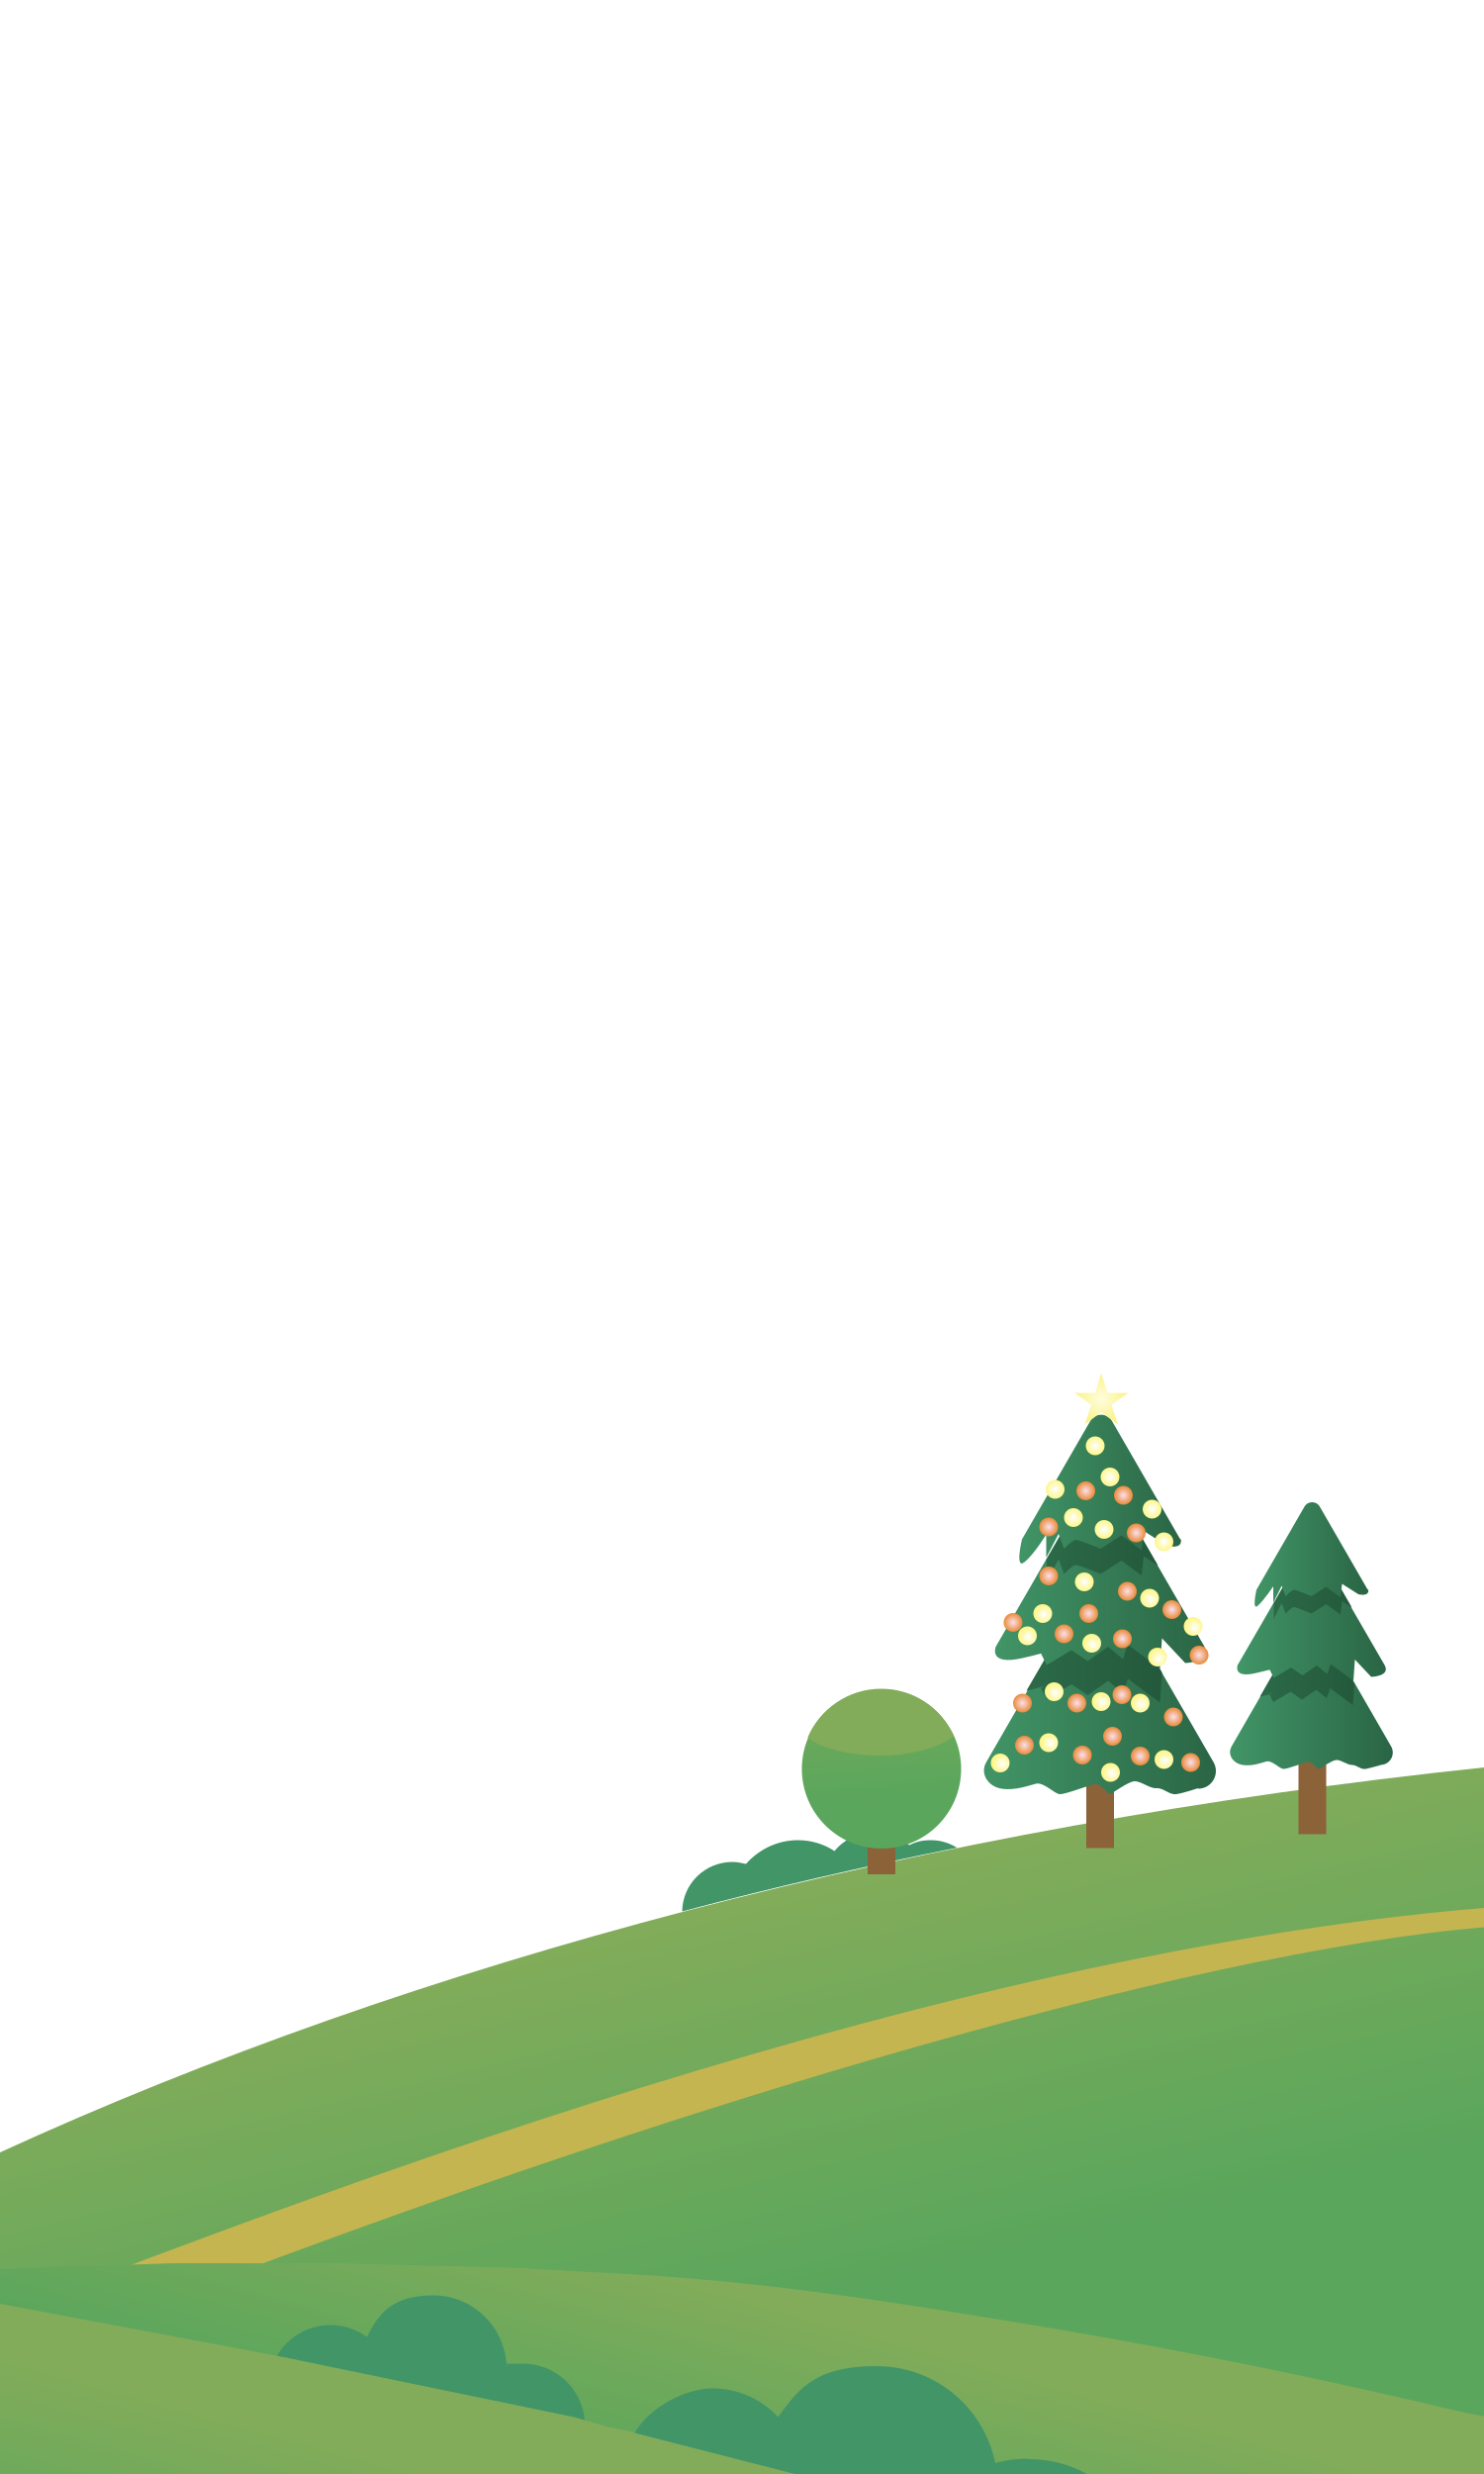
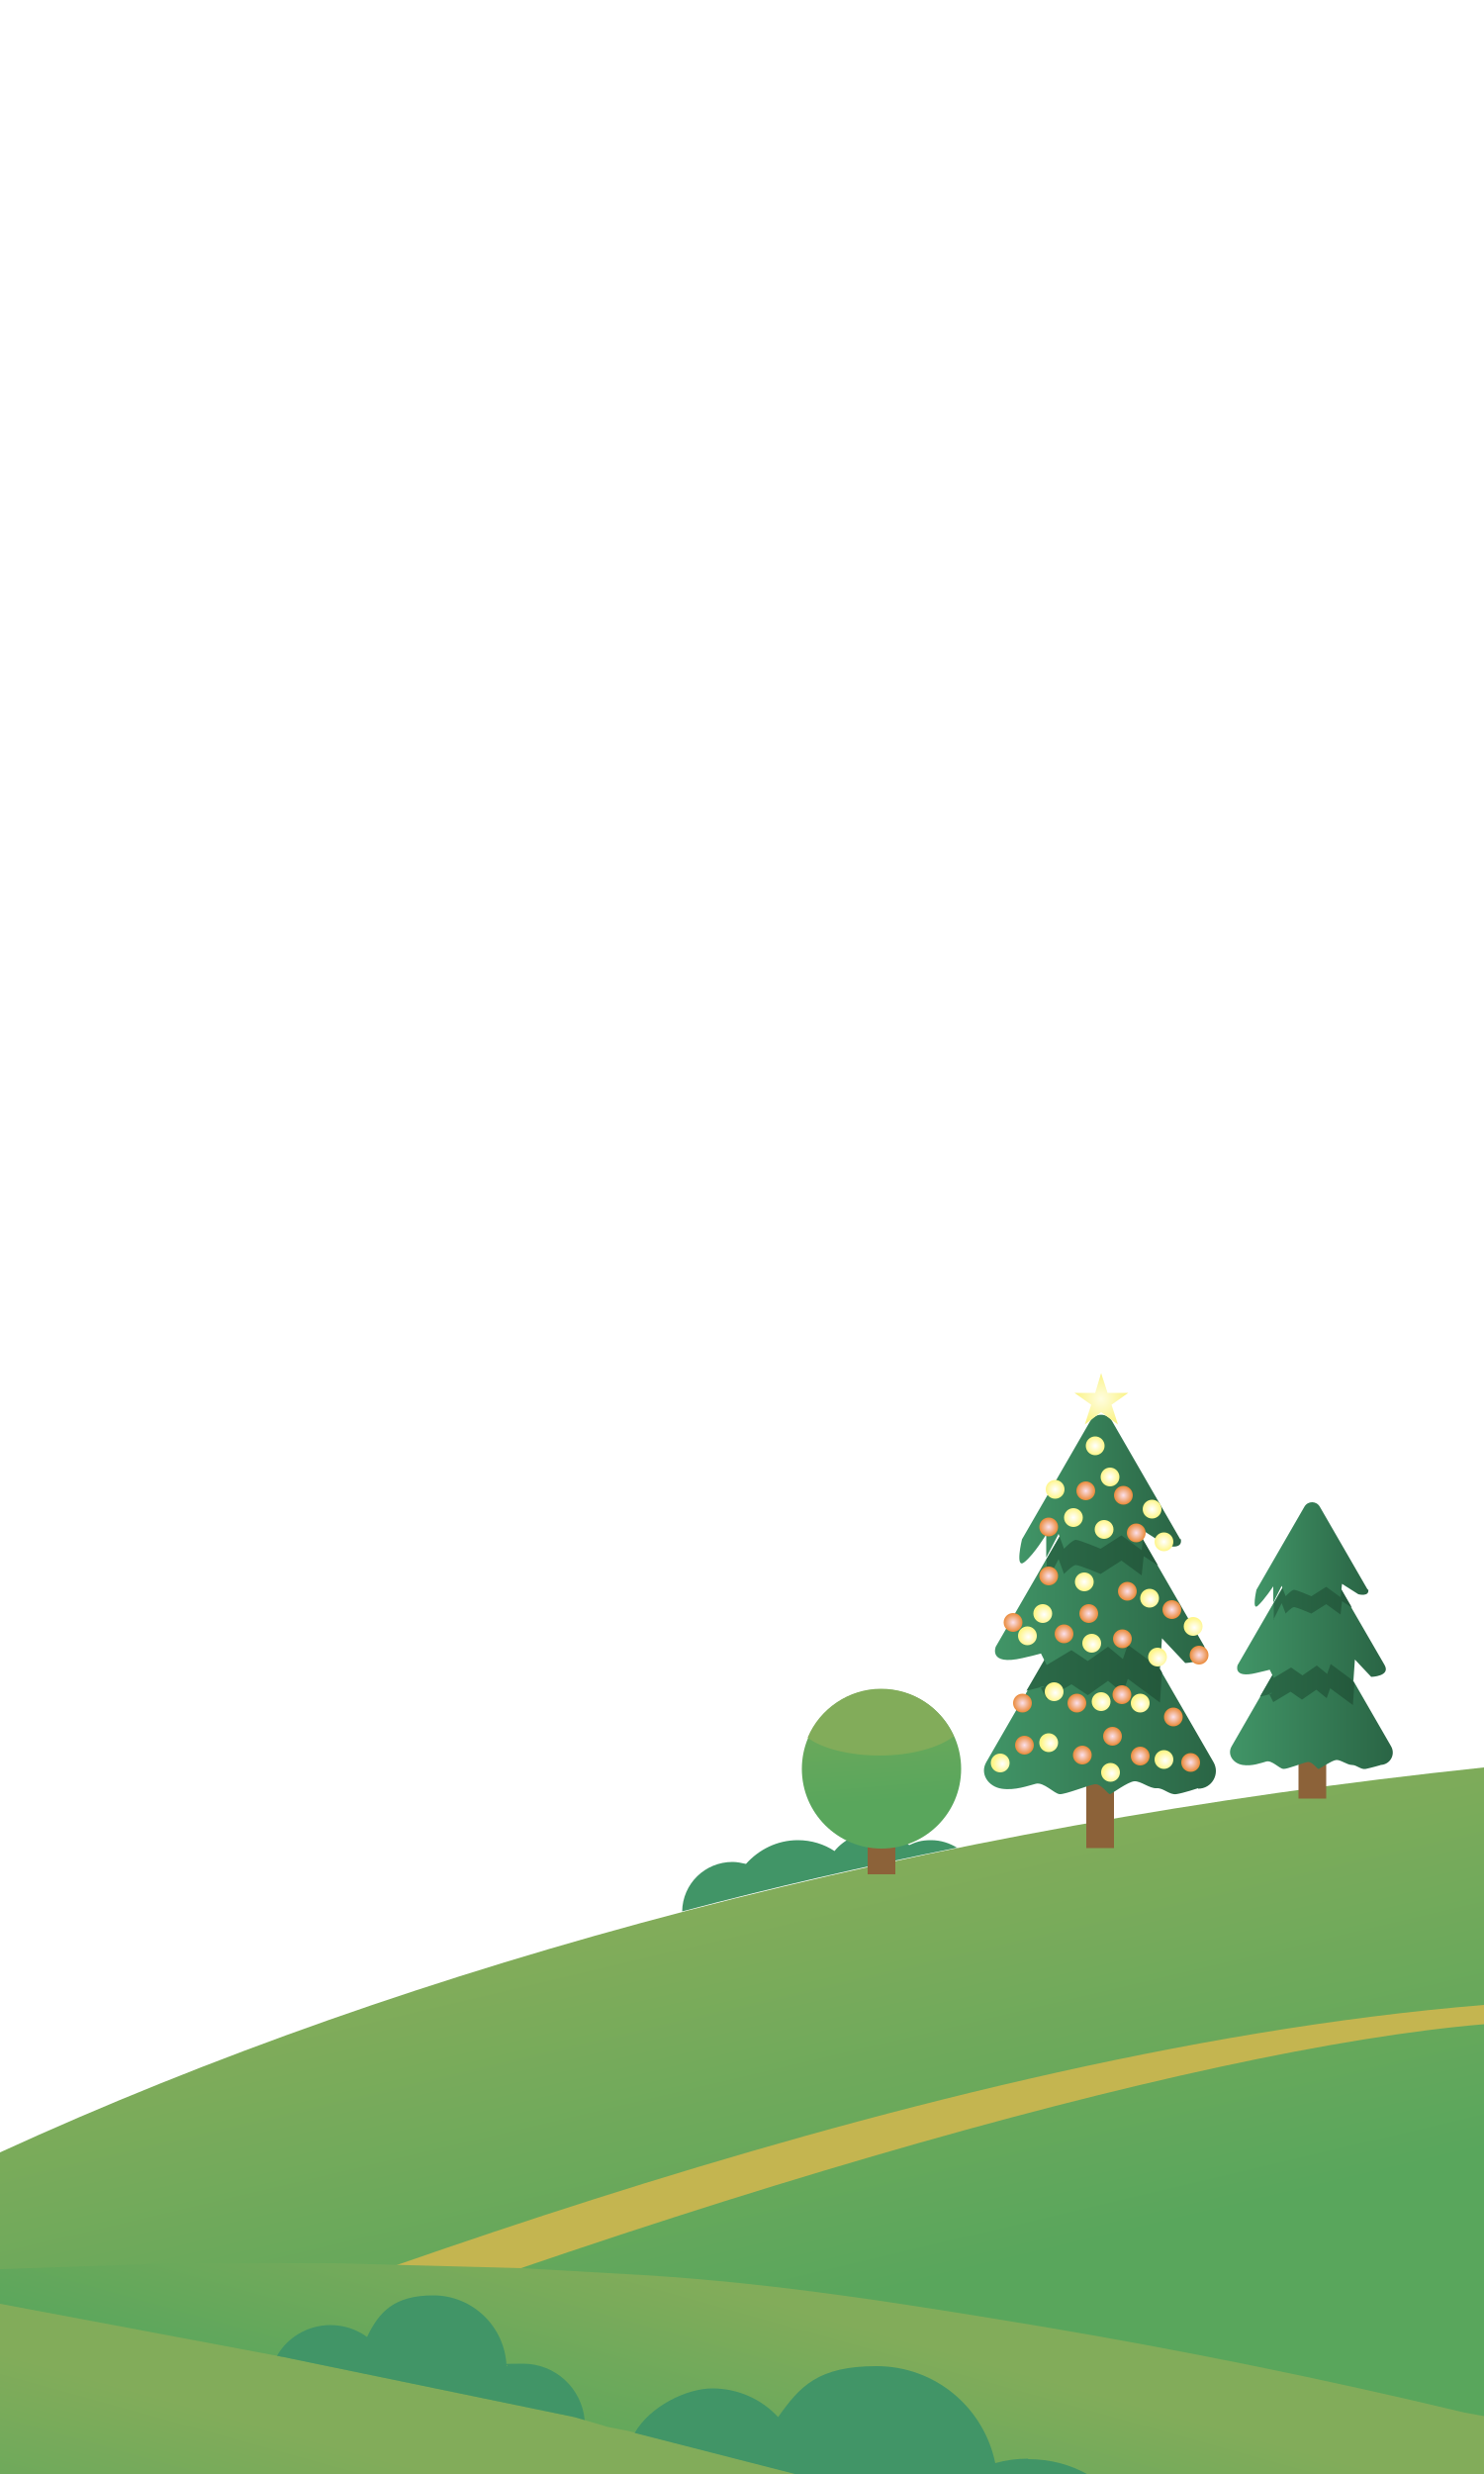
<svg xmlns="http://www.w3.org/2000/svg" xmlns:xlink="http://www.w3.org/1999/xlink" version="1.1" viewBox="0 0 300 500">
  <defs>
    <style>
      .st0 {
        fill: none;
      }

      .st1 {
        fill: url(#_名称未設定グラデーション_1667);
      }

      .st2 {
        fill: url(#_名称未設定グラデーション_1574);
      }

      .st3 {
        fill: url(#_名称未設定グラデーション_1298);
      }

      .st4 {
        fill: url(#_名称未設定グラデーション_1491);
      }

      .st5 {
        fill: url(#_名称未設定グラデーション_1431);
      }

      .st6 {
        fill: url(#_名称未設定グラデーション_8481);
      }

      .st7 {
        fill: url(#_名称未設定グラデーション_8482);
      }

      .st8 {
        fill: url(#_名称未設定グラデーション_8483);
      }

      .st9 {
        fill: url(#_名称未設定グラデーション_8484);
      }

      .st10 {
        fill: url(#_名称未設定グラデーション_166714);
      }

      .st11 {
        fill: url(#_名称未設定グラデーション_166716);
      }

      .st12 {
        fill: url(#_名称未設定グラデーション_166713);
      }

      .st13 {
        fill: url(#_名称未設定グラデーション_166715);
      }

      .st14 {
        fill: url(#_名称未設定グラデーション_166720);
      }

      .st15 {
        fill: url(#_名称未設定グラデーション_166719);
      }

      .st16 {
        fill: url(#_名称未設定グラデーション_166718);
      }

      .st17 {
        fill: url(#_名称未設定グラデーション_166717);
      }

      .st18 {
        fill: url(#_名称未設定グラデーション_166710);
      }

      .st19 {
        fill: url(#_名称未設定グラデーション_166711);
      }

      .st20 {
        fill: url(#_名称未設定グラデーション_166712);
      }

      .st21 {
        fill: url(#_名称未設定グラデーション_149120);
      }

      .st22 {
        fill: url(#_名称未設定グラデーション_149110);
      }

      .st23 {
        fill: url(#_名称未設定グラデーション_149111);
      }

      .st24 {
        fill: url(#_名称未設定グラデーション_149117);
      }

      .st25 {
        fill: url(#_名称未設定グラデーション_149118);
      }

      .st26 {
        fill: url(#_名称未設定グラデーション_149119);
      }

      .st27 {
        fill: url(#_名称未設定グラデーション_149112);
      }

      .st28 {
        fill: url(#_名称未設定グラデーション_149113);
      }

      .st29 {
        fill: url(#_名称未設定グラデーション_149114);
      }

      .st30 {
        fill: url(#_名称未設定グラデーション_149115);
      }

      .st31 {
        fill: url(#_名称未設定グラデーション_149116);
      }

      .st32 {
        fill: url(#_名称未設定グラデーション_14313);
      }

      .st33 {
        fill: url(#_名称未設定グラデーション_14312);
      }

      .st34 {
        fill: url(#_名称未設定グラデーション_14311);
      }

      .st35 {
        fill: url(#_名称未設定グラデーション_14913);
      }

      .st36 {
        fill: url(#_名称未設定グラデーション_14914);
      }

      .st37 {
        fill: url(#_名称未設定グラデーション_14912);
      }

      .st38 {
        fill: url(#_名称未設定グラデーション_14911);
      }

      .st39 {
        fill: url(#_名称未設定グラデーション_14915);
      }

      .st40 {
        fill: url(#_名称未設定グラデーション_14917);
      }

      .st41 {
        fill: url(#_名称未設定グラデーション_14918);
      }

      .st42 {
        fill: url(#_名称未設定グラデーション_14919);
      }

      .st43 {
        fill: url(#_名称未設定グラデーション_14916);
      }

      .st44 {
        fill: url(#_名称未設定グラデーション_12983);
      }

      .st45 {
        fill: url(#_名称未設定グラデーション_12984);
      }

      .st46 {
        fill: url(#_名称未設定グラデーション_12985);
      }

      .st47 {
        fill: url(#_名称未設定グラデーション_12981);
      }

      .st48 {
        fill: url(#_名称未設定グラデーション_12982);
      }

      .st49 {
        fill: url(#_名称未設定グラデーション_16679);
      }

      .st50 {
        fill: url(#_名称未設定グラデーション_16678);
      }

      .st51 {
        fill: url(#_名称未設定グラデーション_16675);
      }

      .st52 {
        fill: url(#_名称未設定グラデーション_16677);
      }

      .st53 {
        fill: url(#_名称未設定グラデーション_16674);
      }

      .st54 {
        fill: url(#_名称未設定グラデーション_16676);
      }

      .st55 {
        fill: url(#_名称未設定グラデーション_16671);
      }

      .st56 {
        fill: url(#_名称未設定グラデーション_16672);
      }

      .st57 {
        fill: url(#_名称未設定グラデーション_16673);
      }

      .st58 {
        fill: #c4b550;
      }

      .st59 {
        fill: url(#_名称未設定グラデーション_848);
      }

      .st60 {
        fill: #8c6239;
      }

      .st61 {
        fill: #419567;
      }
    </style>
    <linearGradient id="_名称未設定グラデーション_848" data-name="名称未設定グラデーション 848" x1="159.3" y1="467.8" x2="140" y2="386.2" gradientUnits="userSpaceOnUse">
      <stop offset="0" stop-color="#59a65c" />
      <stop offset="1" stop-color="#82ac5a" />
    </linearGradient>
    <linearGradient id="_名称未設定グラデーション_8481" data-name="名称未設定グラデーション 848" x1="141.9" y1="508.4" x2="154.1" y2="464.7" xlink:href="#_名称未設定グラデーション_848" />
    <linearGradient id="_名称未設定グラデーション_8482" data-name="名称未設定グラデーション 848" x1="63.3" y1="545" x2="76.7" y2="496.6" xlink:href="#_名称未設定グラデーション_848" />
    <linearGradient id="_名称未設定グラデーション_1298" data-name="名称未設定グラデーション 1298" x1="248.6" y1="342.5" x2="281.5" y2="342.5" gradientUnits="userSpaceOnUse">
      <stop offset="0" stop-color="#419567" />
      <stop offset="1" stop-color="#2a6545" />
    </linearGradient>
    <linearGradient id="_名称未設定グラデーション_1431" data-name="名称未設定グラデーション 1431" x1="250.4" y1="336" x2="277.8" y2="336" gradientUnits="userSpaceOnUse">
      <stop offset="0" stop-color="#2d6e4b" />
      <stop offset="1" stop-color="#225539" />
    </linearGradient>
    <linearGradient id="_名称未設定グラデーション_12981" data-name="名称未設定グラデーション 1298" x1="250.2" y1="326.4" x2="280.1" y2="326.4" xlink:href="#_名称未設定グラデーション_1298" />
    <linearGradient id="_名称未設定グラデーション_14311" data-name="名称未設定グラデーション 1431" x1="253.6" y1="320.3" x2="276.5" y2="320.3" xlink:href="#_名称未設定グラデーション_1431" />
    <linearGradient id="_名称未設定グラデーション_12982" data-name="名称未設定グラデーション 1298" x1="253.6" y1="314.2" x2="276.5" y2="314.2" xlink:href="#_名称未設定グラデーション_1298" />
    <linearGradient id="_名称未設定グラデーション_12983" data-name="名称未設定グラデーション 1298" x1="199" y1="341.4" x2="245.8" y2="341.4" xlink:href="#_名称未設定グラデーション_1298" />
    <linearGradient id="_名称未設定グラデーション_14312" data-name="名称未設定グラデーション 1431" x1="201.6" y1="332.1" x2="240.6" y2="332.1" xlink:href="#_名称未設定グラデーション_1431" />
    <linearGradient id="_名称未設定グラデーション_12984" data-name="名称未設定グラデーション 1298" x1="201.2" y1="318.5" x2="243.8" y2="318.5" xlink:href="#_名称未設定グラデーション_1298" />
    <linearGradient id="_名称未設定グラデーション_14313" data-name="名称未設定グラデーション 1431" x1="206.1" y1="309.8" x2="238.7" y2="309.8" xlink:href="#_名称未設定グラデーション_1431" />
    <linearGradient id="_名称未設定グラデーション_12985" data-name="名称未設定グラデーション 1298" x1="206.1" y1="301" x2="238.7" y2="301" xlink:href="#_名称未設定グラデーション_1298" />
    <linearGradient id="_名称未設定グラデーション_8483" data-name="名称未設定グラデーション 848" x1="178.7" y1="363.9" x2="175.7" y2="328.6" xlink:href="#_名称未設定グラデーション_848" />
    <linearGradient id="_名称未設定グラデーション_8484" data-name="名称未設定グラデーション 848" x1="181" y1="373.5" x2="178.5" y2="354.2" xlink:href="#_名称未設定グラデーション_848" />
    <radialGradient id="_名称未設定グラデーション_1491" data-name="名称未設定グラデーション 1491" cx="223.2" cy="309.1" fx="223.2" fy="309.1" r="1.9" gradientUnits="userSpaceOnUse">
      <stop offset="0" stop-color="#fff" />
      <stop offset="1" stop-color="#fff68a" />
    </radialGradient>
    <radialGradient id="_名称未設定グラデーション_14911" data-name="名称未設定グラデーション 1491" cx="232.9" cy="305" fx="232.9" fy="305" xlink:href="#_名称未設定グラデーション_1491" />
    <radialGradient id="_名称未設定グラデーション_14912" data-name="名称未設定グラデーション 1491" cx="224.4" cy="298.5" fx="224.4" fy="298.5" xlink:href="#_名称未設定グラデーション_1491" />
    <radialGradient id="_名称未設定グラデーション_14913" data-name="名称未設定グラデーション 1491" cx="221.4" cy="292.2" fx="221.4" fy="292.2" xlink:href="#_名称未設定グラデーション_1491" />
    <radialGradient id="_名称未設定グラデーション_14914" data-name="名称未設定グラデーション 1491" cx="219.2" cy="319.7" fx="219.2" fy="319.7" xlink:href="#_名称未設定グラデーション_1491" />
    <radialGradient id="_名称未設定グラデーション_14915" data-name="名称未設定グラデーション 1491" cx="235.3" cy="311.6" fx="235.3" fy="311.6" xlink:href="#_名称未設定グラデーション_1491" />
    <radialGradient id="_名称未設定グラデーション_14916" data-name="名称未設定グラデーション 1491" cx="232.4" cy="323" fx="232.4" fy="323" r="1.9" gradientTransform="translate(488.7 18.7) rotate(75.8)" xlink:href="#_名称未設定グラデーション_1491" />
    <radialGradient id="_名称未設定グラデーション_14917" data-name="名称未設定グラデーション 1491" cx="244.4" cy="324.3" fx="244.4" fy="324.3" r="1.9" gradientTransform="translate(488.7 18.7) rotate(75.8)" xlink:href="#_名称未設定グラデーション_1491" />
    <radialGradient id="_名称未設定グラデーション_14918" data-name="名称未設定グラデーション 1491" cx="240.1" cy="315.8" fx="240.1" fy="315.8" gradientTransform="translate(488.7 18.7) rotate(75.8)" xlink:href="#_名称未設定グラデーション_1491" />
    <radialGradient id="_名称未設定グラデーション_14919" data-name="名称未設定グラデーション 1491" cx="252.5" cy="330" fx="252.5" fy="330" r="1.9" gradientTransform="translate(488.7 18.7) rotate(75.8)" xlink:href="#_名称未設定グラデーション_1491" />
    <radialGradient id="_名称未設定グラデーション_149110" data-name="名称未設定グラデーション 1491" cx="264.7" cy="328.1" fx="264.7" fy="328.1" gradientTransform="translate(488.7 18.7) rotate(75.8)" xlink:href="#_名称未設定グラデーション_1491" />
    <radialGradient id="_名称未設定グラデーション_149111" data-name="名称未設定グラデーション 1491" cx="264.6" cy="339.2" fx="264.6" fy="339.2" r="1.9" gradientTransform="translate(488.7 18.7) rotate(75.8)" xlink:href="#_名称未設定グラデーション_1491" />
    <radialGradient id="_名称未設定グラデーション_149112" data-name="名称未設定グラデーション 1491" cx="255.8" cy="349.9" fx="255.8" fy="349.9" gradientTransform="translate(81.1 765.4) rotate(-126.2)" xlink:href="#_名称未設定グラデーション_1491" />
    <radialGradient id="_名称未設定グラデーション_149113" data-name="名称未設定グラデーション 1491" cx="258.2" cy="339.6" fx="258.2" fy="339.6" gradientTransform="translate(81.1 765.4) rotate(-126.2)" xlink:href="#_名称未設定グラデーション_1491" />
    <radialGradient id="_名称未設定グラデーション_149114" data-name="名称未設定グラデーション 1491" cx="250.2" cy="337.5" fx="250.2" fy="337.5" r="1.9" gradientTransform="translate(488.7 18.7) rotate(75.8)" xlink:href="#_名称未設定グラデーション_1491" />
    <radialGradient id="_名称未設定グラデーション_149115" data-name="名称未設定グラデーション 1491" cx="238.4" cy="336.5" fx="238.4" fy="336.5" gradientTransform="translate(488.7 18.7) rotate(75.8)" xlink:href="#_名称未設定グラデーション_1491" />
    <radialGradient id="_名称未設定グラデーション_149116" data-name="名称未設定グラデーション 1491" cx="246" cy="346.3" fx="246" fy="346.3" r="1.9" gradientTransform="translate(488.7 18.7) rotate(75.8)" xlink:href="#_名称未設定グラデーション_1491" />
    <radialGradient id="_名称未設定グラデーション_149117" data-name="名称未設定グラデーション 1491" cx="233.7" cy="348.8" fx="233.7" fy="348.8" r="1.9" gradientTransform="translate(488.7 18.7) rotate(75.8)" xlink:href="#_名称未設定グラデーション_1491" />
    <radialGradient id="_名称未設定グラデーション_149118" data-name="名称未設定グラデーション 1491" cx="230.1" cy="344.6" fx="230.1" fy="344.6" gradientTransform="translate(488.7 18.7) rotate(75.8)" xlink:href="#_名称未設定グラデーション_1491" />
    <radialGradient id="_名称未設定グラデーション_149119" data-name="名称未設定グラデーション 1491" cx="217" cy="306.7" fx="217" fy="306.7" r="1.9" xlink:href="#_名称未設定グラデーション_1491" />
    <radialGradient id="_名称未設定グラデーション_149120" data-name="名称未設定グラデーション 1491" cx="213.3" cy="301" fx="213.3" fy="301" r="1.9" xlink:href="#_名称未設定グラデーション_1491" />
    <radialGradient id="_名称未設定グラデーション_1667" data-name="名称未設定グラデーション 1667" cx="229.7" cy="309.8" fx="229.7" fy="309.8" r="1.9" gradientUnits="userSpaceOnUse">
      <stop offset="0" stop-color="#fbe0ec" />
      <stop offset="1" stop-color="#ea8a39" />
    </radialGradient>
    <radialGradient id="_名称未設定グラデーション_16671" data-name="名称未設定グラデーション 1667" cx="227.1" cy="302.2" fx="227.1" fy="302.2" r="1.9" xlink:href="#_名称未設定グラデーション_1667" />
    <radialGradient id="_名称未設定グラデーション_16672" data-name="名称未設定グラデーション 1667" cx="236.9" cy="325.3" fx="236.9" fy="325.3" xlink:href="#_名称未設定グラデーション_1667" />
    <radialGradient id="_名称未設定グラデーション_16673" data-name="名称未設定グラデーション 1667" cx="242.4" cy="334.5" fx="242.4" fy="334.5" r="1.9" xlink:href="#_名称未設定グラデーション_1667" />
    <radialGradient id="_名称未設定グラデーション_16674" data-name="名称未設定グラデーション 1667" cx="237.2" cy="347" fx="237.2" fy="347" xlink:href="#_名称未設定グラデーション_1667" />
    <radialGradient id="_名称未設定グラデーション_16675" data-name="名称未設定グラデーション 1667" cx="206.7" cy="344.2" fx="206.7" fy="344.2" xlink:href="#_名称未設定グラデーション_1667" />
    <radialGradient id="_名称未設定グラデーション_16676" data-name="名称未設定グラデーション 1667" cx="226.8" cy="342.5" fx="226.8" fy="342.5" r="1.9" xlink:href="#_名称未設定グラデーション_1667" />
    <radialGradient id="_名称未設定グラデーション_16677" data-name="名称未設定グラデーション 1667" cx="230.5" cy="354.9" fx="230.5" fy="354.9" r="1.9" xlink:href="#_名称未設定グラデーション_1667" />
    <radialGradient id="_名称未設定グラデーション_16678" data-name="名称未設定グラデーション 1667" cx="218.8" cy="354.7" fx="218.8" fy="354.7" r="1.9" xlink:href="#_名称未設定グラデーション_1667" />
    <radialGradient id="_名称未設定グラデーション_16679" data-name="名称未設定グラデーション 1667" cx="224.9" cy="350.9" fx="224.9" fy="350.9" r="1.9" xlink:href="#_名称未設定グラデーション_1667" />
    <radialGradient id="_名称未設定グラデーション_166710" data-name="名称未設定グラデーション 1667" cx="207.1" cy="352.7" fx="207.1" fy="352.7" r="1.9" xlink:href="#_名称未設定グラデーション_1667" />
    <radialGradient id="_名称未設定グラデーション_166711" data-name="名称未設定グラデーション 1667" cx="240.7" cy="356.2" fx="240.7" fy="356.2" r="1.9" xlink:href="#_名称未設定グラデーション_1667" />
    <radialGradient id="_名称未設定グラデーション_166712" data-name="名称未設定グラデーション 1667" cx="217.7" cy="344.2" fx="217.7" fy="344.2" xlink:href="#_名称未設定グラデーション_1667" />
    <radialGradient id="_名称未設定グラデーション_166713" data-name="名称未設定グラデーション 1667" cx="227.9" cy="321.6" fx="227.9" fy="321.6" r="1.9" xlink:href="#_名称未設定グラデーション_1667" />
    <radialGradient id="_名称未設定グラデーション_166714" data-name="名称未設定グラデーション 1667" cx="226.9" cy="331.2" fx="226.9" fy="331.2" xlink:href="#_名称未設定グラデーション_1667" />
    <radialGradient id="_名称未設定グラデーション_166715" data-name="名称未設定グラデーション 1667" cx="215.1" cy="330.2" fx="215.1" fy="330.2" xlink:href="#_名称未設定グラデーション_1667" />
    <radialGradient id="_名称未設定グラデーション_166716" data-name="名称未設定グラデーション 1667" cx="220.1" cy="326.1" fx="220.1" fy="326.1" xlink:href="#_名称未設定グラデーション_1667" />
    <radialGradient id="_名称未設定グラデーション_166717" data-name="名称未設定グラデーション 1667" cx="204.8" cy="327.9" fx="204.8" fy="327.9" xlink:href="#_名称未設定グラデーション_1667" />
    <radialGradient id="_名称未設定グラデーション_166718" data-name="名称未設定グラデーション 1667" cx="212" cy="308.6" fx="212" fy="308.6" r="1.9" xlink:href="#_名称未設定グラデーション_1667" />
    <radialGradient id="_名称未設定グラデーション_166719" data-name="名称未設定グラデーション 1667" cx="219.5" cy="301.3" fx="219.5" fy="301.3" r="1.9" xlink:href="#_名称未設定グラデーション_1667" />
    <radialGradient id="_名称未設定グラデーション_166720" data-name="名称未設定グラデーション 1667" cx="212" cy="318.5" fx="212" fy="318.5" xlink:href="#_名称未設定グラデーション_1667" />
    <radialGradient id="_名称未設定グラデーション_1574" data-name="名称未設定グラデーション 1574" cx="222.6" cy="282.7" fx="222.6" fy="282.7" r="5.3" gradientUnits="userSpaceOnUse">
      <stop offset="0" stop-color="#fffddf" />
      <stop offset="1" stop-color="#faf388" />
    </radialGradient>
  </defs>
  <g id="Hill1">
    <path class="st59" d="M0,435v65h300v-142.8C186.7,369.1,84,396.5,0,435Z" />
-     <path class="st58" d="M0,478c128.8-51.7,241.5-83.6,300-88.5v-3.9C179.7,395.5,40.4,453.2,0,467.6v10.4Z" />
+     <path class="st58" d="M0,497.6c128.8-51.7,241.5-83.6,300-88.5v-3.9C179.7,415,40.4,472.8,0,487.2v10.4Z" />
  </g>
  <g id="Hill2">
    <path class="st6" d="M216.6,500s0,0,0,0h1.8s81.6,0,81.6,0v-11.7s-3.9-.7-3.9-.7c-28.8-6.9-57.4-12.7-86.1-17.5-26.5-4.4-53.2-8.7-80-10.3l-24.6-1.4-37.9-1c-7.8,0-12.7,0-12.7,0h-20.1S0,458.6,0,458.6v4s0,37.4,0,37.4h216.6Z" />
  </g>
  <g id="hill3">
    <polygon class="st7" points="57 476.3 116.1 488.5 122.9 490.5 127 491.3 161 500 0 500 0 465.6 57 476.3" />
  </g>
  <g id="wood1">
-     <rect class="st60" x="262.5" y="353.4" width="5.6" height="17.3" />
+     <rect class="st60" x="262.5" y="346.2" width="5.6" height="17.3" />
    <g>
      <path class="st3" d="M279,356.7c2,0,3.2-2.1,2.2-3.8l-13.9-24.1c-1-1.7-3.4-1.7-4.4,0l-13.9,24.1c-1,1.7.3,3.5,2.2,3.8s3.7-.4,4.8-.7,2.6,1.4,3.4,1.5,4.1-1.3,5-1.4,1.9,1.5,2.2,1.4,2.6-1.7,3.5-1.8,2.2,1,3.2,1,1.8,1,2.8.8,3.1-.8,3.1-.8Z" />
      <path class="st5" d="M256.6,342.2s1.2-.2,0,.2l.8,1.6,3.5-2.1,2.3,1.6,2.9-2,2.1,1.7.7-2,4.6,3.4.3-4.3h0s-6.6-11.5-6.6-11.5c-1-1.7-3.4-1.7-4.4,0l-8.1,14.1c1-.2,1.6-.4,2-.5v-.2Z" />
      <path class="st47" d="M279.9,336.5l-12.8-22.1c-.9-1.6-3.2-1.6-4.1,0l-12.8,22.1s-1.1,2.8,3.8,1.6c4.9-1.1,2.6-.8,2.6-.8l.9,1.8,3.5-2.1,2.3,1.6,2.9-2,2.1,1.7.7-2,4.6,3.4.3-4.3,3.3,3.5s4-.1,2.7-2.4Z" />
      <path class="st34" d="M257.4,327.4l1.7-3.4.8,2.1s1.2-1.3,1.7-1.3,3.5,1.3,3.5,1.3l3-1.9,2.9,2.1.3-2.7,2,1.3-6.1-10.6c-.9-1.6-3.2-1.6-4.1,0l-5.8,10.1c.1-.2.2-.3.2-.3v3.3Z" />
      <path class="st48" d="M276.5,321.3l-9.7-16.8c-.7-1.2-2.4-1.2-3.1,0l-9.7,16.8s-1,4.4.3,3.2,3.1-3.9,3.1-3.9v3.3l1.7-3.4.8,2.1s1.2-1.3,1.7-1.3,3.5,1.3,3.5,1.3l3-1.9,2.9,2.1.3-2.7,3.3,2.1s2.3.6,2-1Z" />
    </g>
    <rect class="st60" x="219.6" y="356.2" width="5.6" height="17.3" />
    <g>
      <path class="st44" d="M242.2,361.5c2.8,0,4.5-3,3.1-5.4l-19.8-34.3c-1.4-2.4-4.9-2.4-6.3,0l-19.8,34.3c-1.4,2.4.4,5,3.1,5.4s5.3-.6,6.9-1,3.7,2,4.8,2.1,5.8-1.8,7.1-2,2.7,2.1,3.1,2,3.6-2.5,4.9-2.6,3.1,1.5,4.5,1.4,2.6,1.4,4,1.2,4.4-1.2,4.4-1.2Z" />
      <path class="st33" d="M210.3,340.9s1.7-.2.1.2l1.2,2.3,5-3,3.3,2.2,4.1-2.9,3,2.5,1-2.9,6.5,4.8.4-6.1h0c0,0-9.5-16.3-9.5-16.3-1.4-2.4-4.9-2.4-6.3,0l-11.6,20c1.4-.3,2.3-.6,2.8-.7v-.2Z" />
      <path class="st45" d="M243.5,332.8l-18.2-31.5c-1.3-2.2-4.5-2.2-5.8,0l-18.2,31.5s-1.6,3.9,5.4,2.3c7-1.6,3.6-1.2,3.6-1.2l1.3,2.6,5-3,3.3,2.2,4.1-2.9,3,2.5,1-2.9,6.5,4.8.4-6.1,4.7,5s5.7-.2,3.8-3.4Z" />
      <path class="st32" d="M211.5,319.9l2.5-4.8,1.1,3s1.7-1.8,2.4-1.8,5,1.8,5,1.8l4.2-2.7,4.1,3,.4-3.9,2.9,1.9-8.7-15.1c-1.3-2.2-4.5-2.2-5.8,0l-8.3,14.3c.2-.3.3-.4.3-.4v4.7Z" />
      <path class="st46" d="M238.6,311.1l-13.8-23.9c-1-1.7-3.4-1.7-4.4,0l-13.8,23.9s-1.5,6.2.5,4.6,4.4-5.6,4.4-5.6v4.7l2.5-4.8,1.1,3s1.7-1.8,2.4-1.8,5,1.8,5,1.8l4.2-2.7,4.1,3,.4-3.9,4.7,3s3.3.9,2.8-1.4Z" />
    </g>
  </g>
  <g id="wood3">
    <path class="st61" d="M57,476.3l59.1,12.2,2.1.6c-.6-6.4-5.9-11.4-12.5-11.4s-2.2.2-3.3.5c-.3-7.9-6.8-14.3-14.8-14.3s-11,3.4-13.4,8.4c-2.1-1.5-4.6-2.4-7.4-2.4-4.6,0-8.7,2.5-10.8,6.2l.9.2Z" />
    <path class="st61" d="M207.8,496.9c-2.3,0-4.5.3-6.6.9-2.3-11.2-12.1-19.6-24-19.6s-15.5,4.1-19.9,10.3c-3.3-3.6-8.1-5.8-13.3-5.8s-12.6,3.6-15.7,9l32.8,8.4h58.8c-3.5-2-7.6-3.1-12-3.1Z" />
    <path class="st61" d="M193.6,373.5c-1.6-1-3.4-1.6-5.4-1.6s-3.1.4-4.4,1c-1.8-1.7-4.3-2.8-7-2.8s-6.2,1.6-8.1,4c-2.1-1.4-4.7-2.2-7.4-2.2-4.2,0-7.9,1.9-10.5,4.8-.9-.2-1.8-.4-2.7-.4-5.6,0-10.1,4.4-10.2,10,18.1-4.8,36.7-9.1,55.7-12.9Z" />
  </g>
  <g id="wood2">
    <rect class="st60" x="175.4" y="369" width="5.6" height="9.8" />
    <circle class="st8" cx="178.2" cy="357.5" r="16.1" />
    <path class="st9" d="M163.3,351.2c2.9,2.2,8.4,3.6,14.6,3.6s12-1.6,14.9-3.9c-2.5-5.7-8.1-9.6-14.7-9.6s-12.4,4.1-14.8,9.8Z" />
  </g>
  <g id="Xmas">
    <g>
      <circle class="st4" cx="223.2" cy="309.1" r="1.9" />
      <circle class="st38" cx="232.9" cy="305" r="1.9" />
      <circle class="st37" cx="224.4" cy="298.5" r="1.9" />
      <circle class="st35" cx="221.4" cy="292.2" r="1.9" />
      <circle class="st36" cx="219.2" cy="319.7" r="1.9" />
      <circle class="st39" cx="235.3" cy="311.6" r="1.9" />
      <circle class="st43" cx="232.4" cy="323" r="1.9" />
      <circle class="st40" cx="234" cy="334.9" r="1.9" />
      <circle class="st41" cx="241.2" cy="328.7" r="1.9" />
      <circle class="st42" cx="230.5" cy="344.2" r="1.9" />
      <circle class="st22" cx="235.3" cy="355.6" r="1.9" />
      <circle class="st23" cx="224.5" cy="358.2" r="1.9" />
      <circle class="st27" cx="212" cy="352.2" r="1.9" />
      <circle class="st28" cx="202.2" cy="356.3" r="1.9" />
      <circle class="st29" cx="222.6" cy="343.9" r="1.9" />
      <circle class="st30" cx="220.7" cy="332.1" r="1.9" />
      <circle class="st31" cx="213.1" cy="341.9" r="1.9" />
      <circle class="st24" cx="207.7" cy="330.6" r="1.9" />
      <circle class="st25" cx="210.8" cy="326.1" r="1.9" />
      <circle class="st26" cx="217" cy="306.7" r="1.9" />
      <circle class="st21" cx="213.3" cy="301" r="1.9" />
      <circle class="st1" cx="229.7" cy="309.8" r="1.9" />
      <circle class="st55" cx="227.1" cy="302.2" r="1.9" />
      <circle class="st56" cx="236.9" cy="325.3" r="1.9" />
      <circle class="st57" cx="242.4" cy="334.5" r="1.9" />
      <circle class="st53" cx="237.2" cy="347" r="1.9" />
      <circle class="st51" cx="206.7" cy="344.2" r="1.9" />
      <circle class="st54" cx="226.8" cy="342.5" r="1.9" />
      <circle class="st52" cx="230.5" cy="354.9" r="1.9" />
      <circle class="st50" cx="218.8" cy="354.7" r="1.9" />
      <circle class="st49" cx="224.9" cy="350.9" r="1.9" />
      <circle class="st18" cx="207.1" cy="352.7" r="1.9" />
      <circle class="st19" cx="240.7" cy="356.2" r="1.9" />
      <circle class="st20" cx="217.7" cy="344.2" r="1.9" />
      <circle class="st12" cx="227.9" cy="321.6" r="1.9" />
      <circle class="st10" cx="226.9" cy="331.2" r="1.9" />
      <circle class="st13" cx="215.1" cy="330.2" r="1.9" />
      <circle class="st11" cx="220.1" cy="326.1" r="1.9" />
      <circle class="st17" cx="204.8" cy="327.9" r="1.9" />
      <circle class="st16" cx="212" cy="308.6" r="1.9" />
      <circle class="st15" cx="219.5" cy="301.3" r="1.9" />
      <circle class="st14" cx="212" cy="318.5" r="1.9" />
      <polygon class="st2" points="222.6 277.5 223.9 281.5 228.1 281.5 224.7 283.9 226 287.9 222.6 285.4 219.3 287.9 220.6 283.9 217.2 281.5 221.4 281.5 222.6 277.5" />
    </g>
    <rect class="st0" x="0" width="300" height="500" />
  </g>
</svg>
